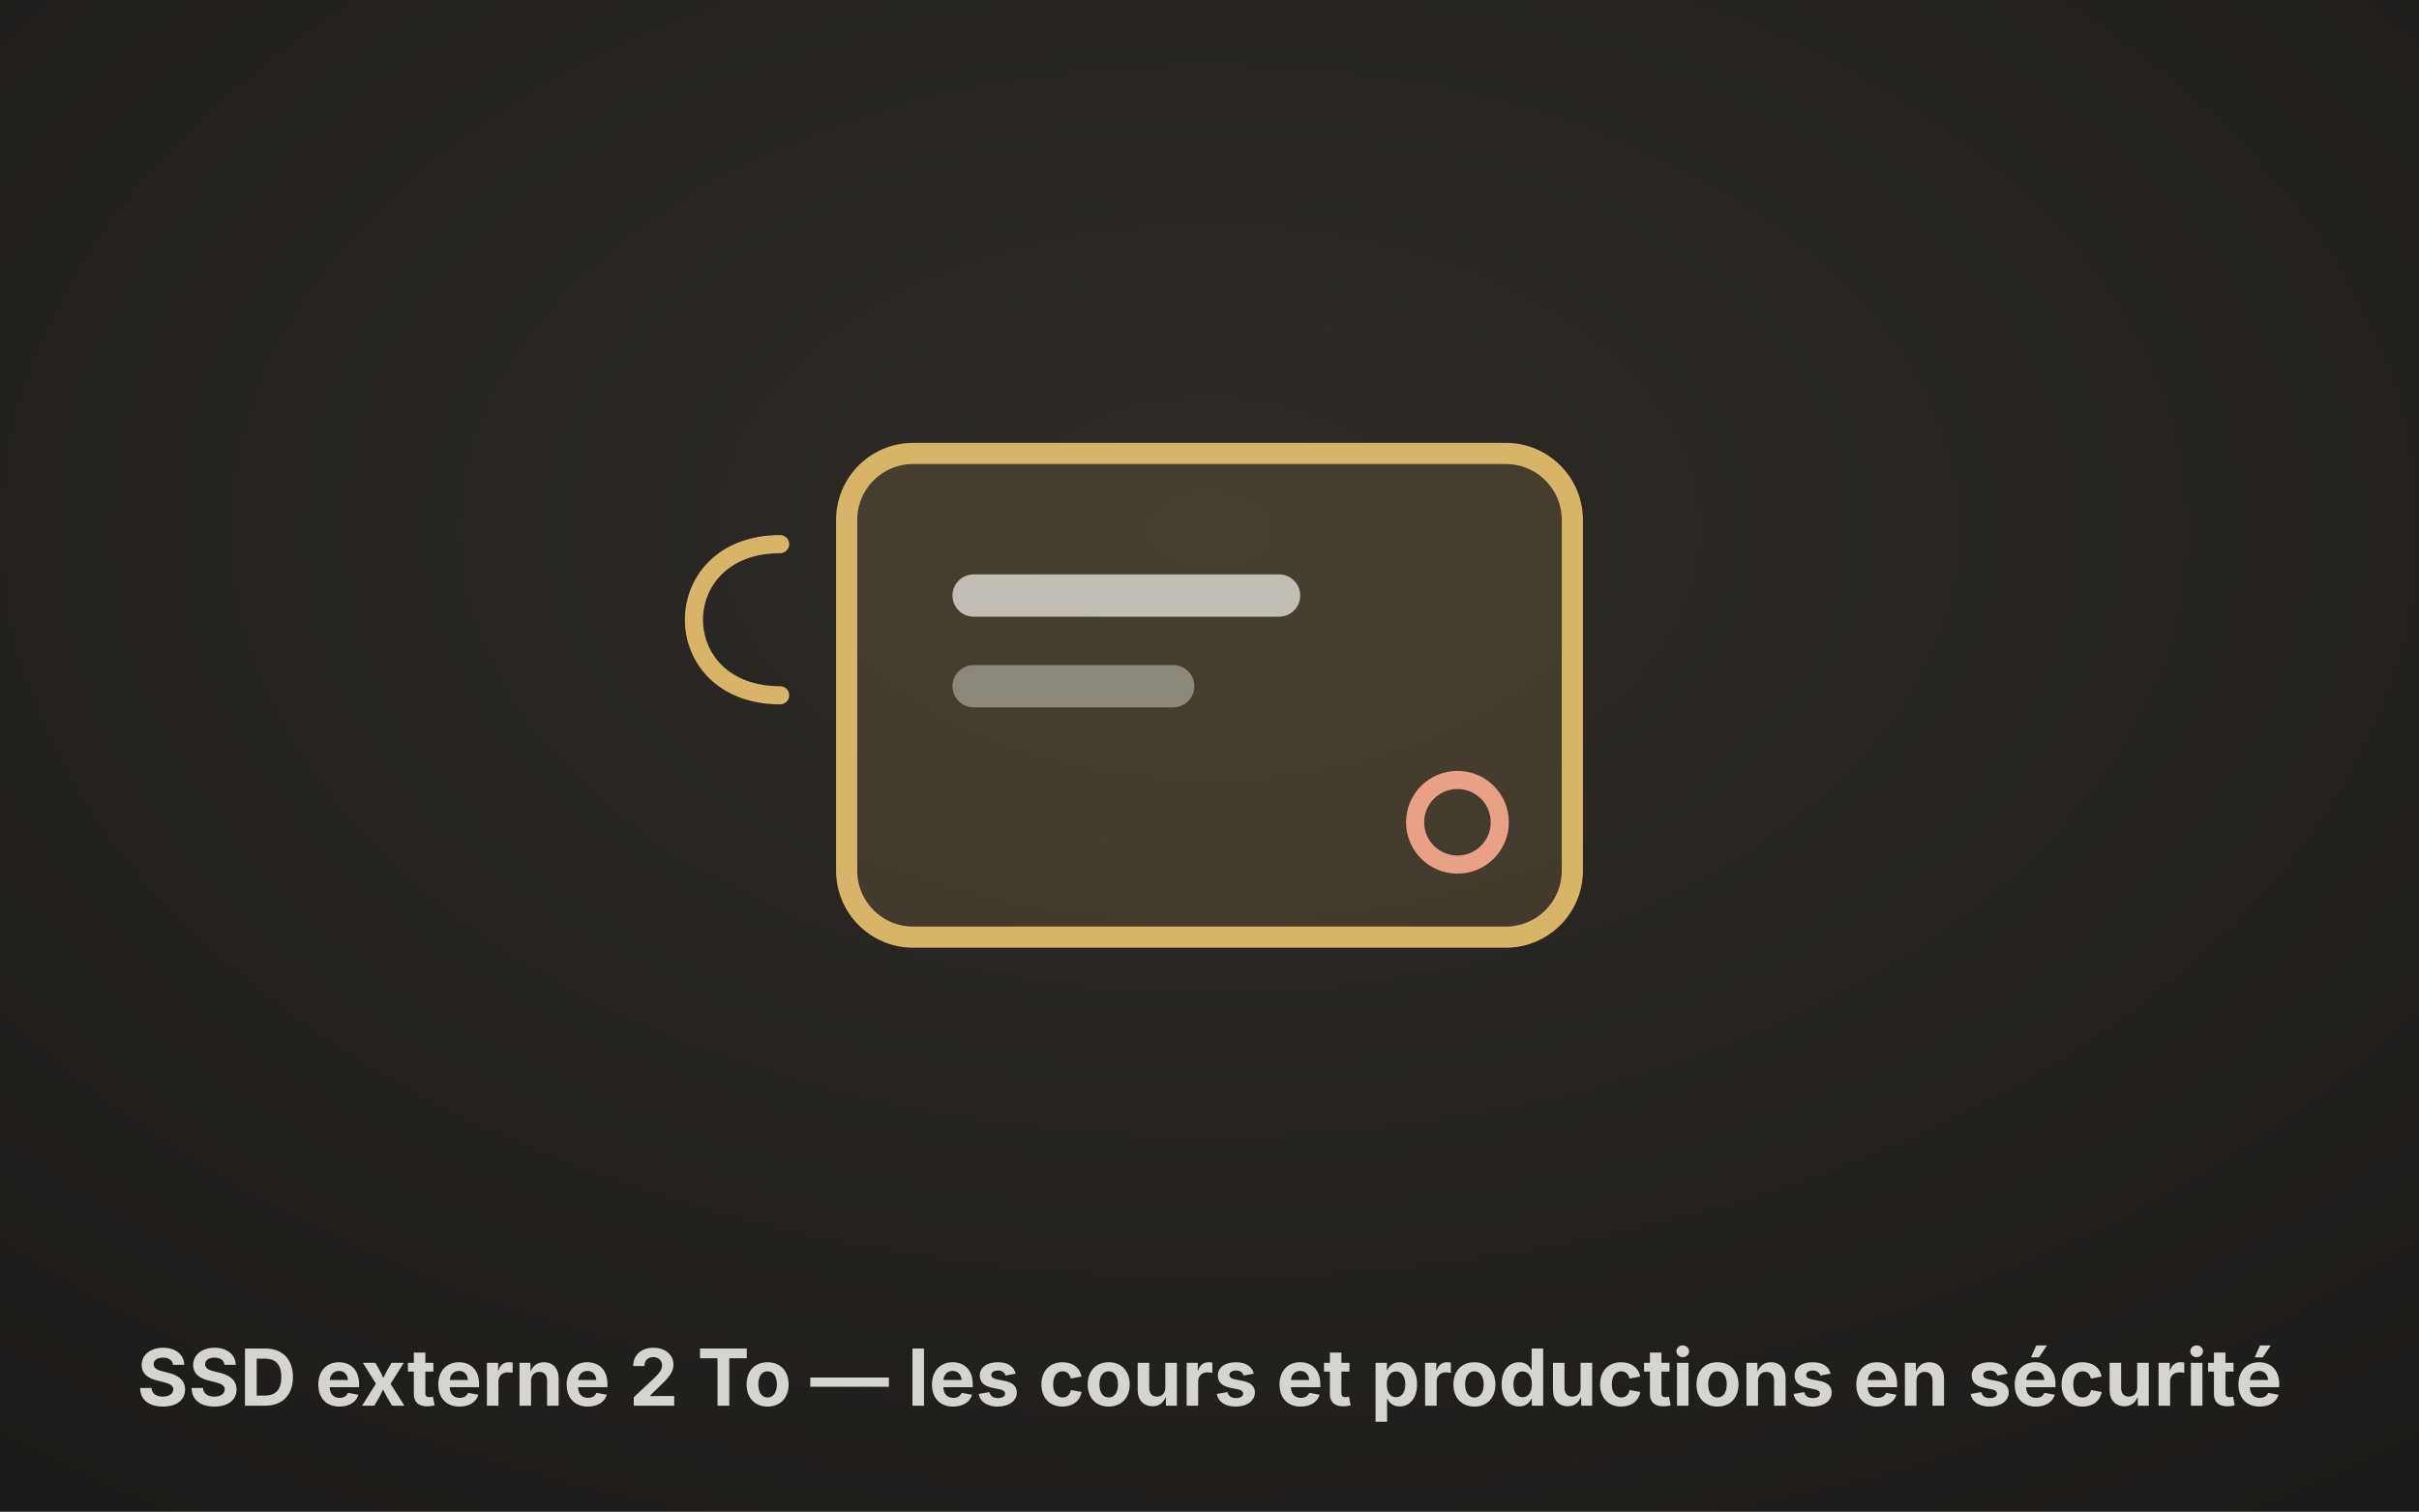
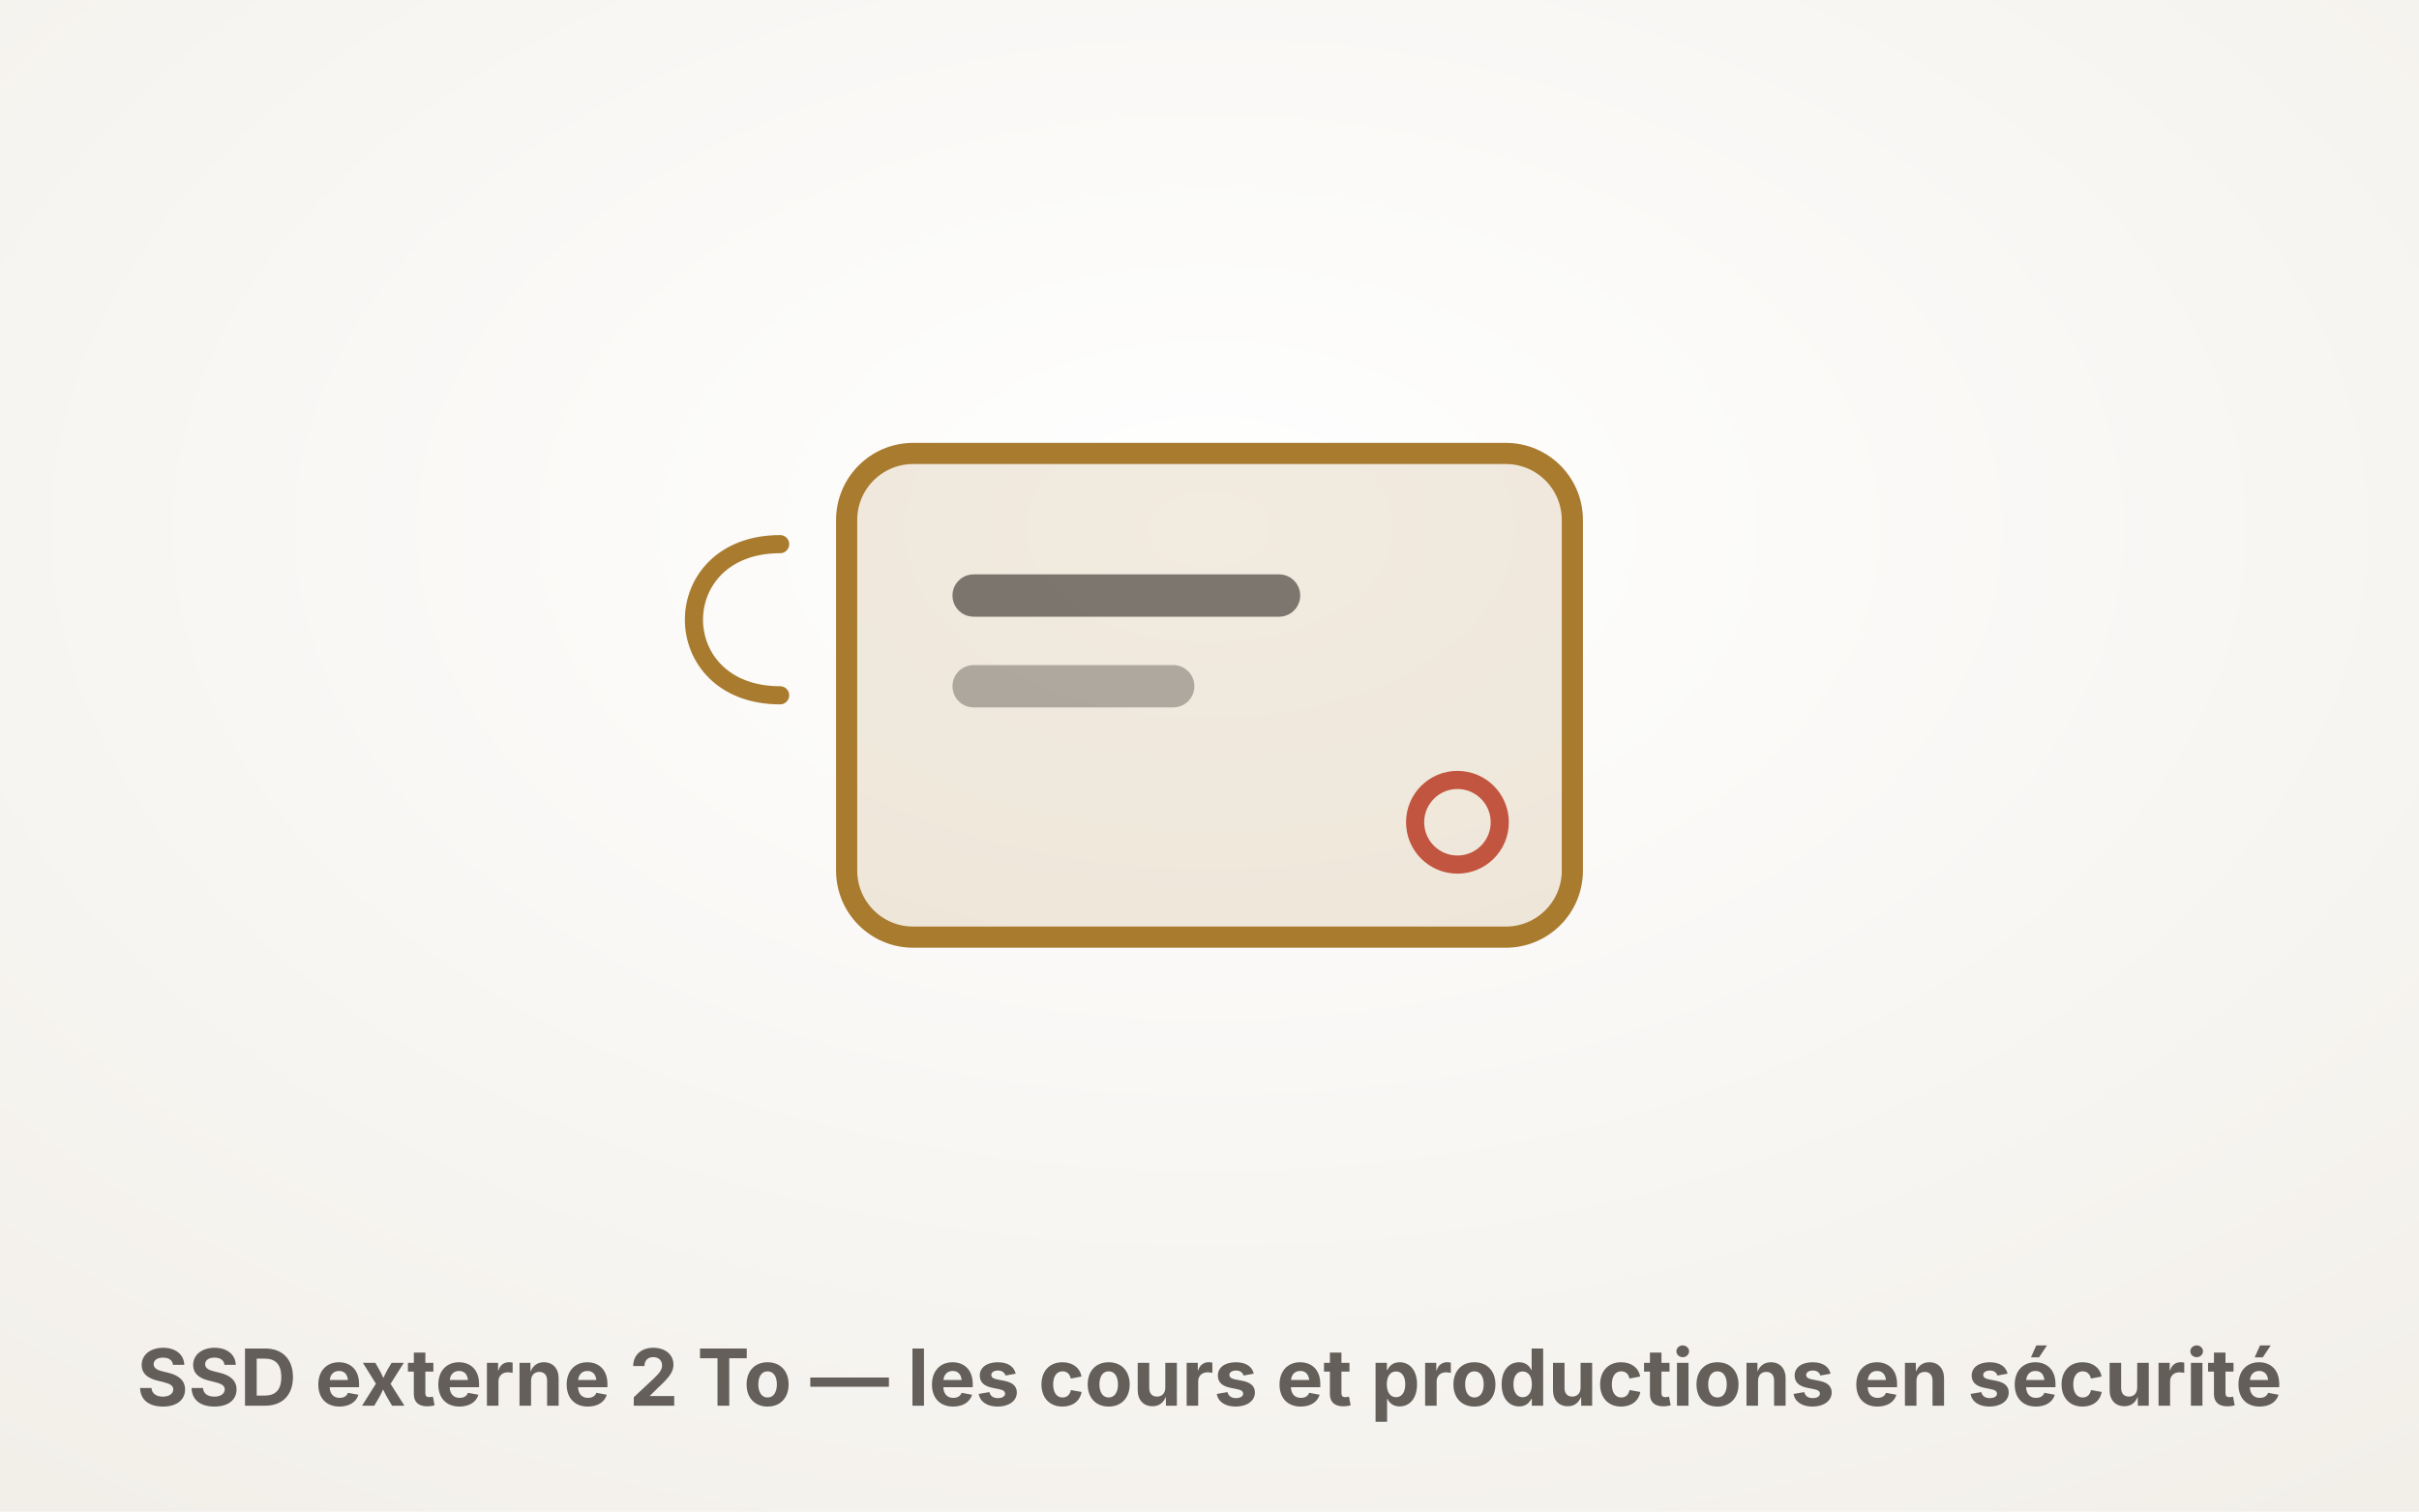
<svg xmlns="http://www.w3.org/2000/svg" viewBox="0 0 800 500">
-   <rect width="800" height="500" fill="#1d1b19" />
+   <rect width="800" height="500" fill="#f2efe9" />
  <rect width="800" height="500" fill="url(#g)" />
  <defs>
    <radialGradient id="g" cx="50%" cy="35%" r="80%">
-       <stop offset="0%" stop-color="#2e2b27" />
-       <stop offset="100%" stop-color="#1d1b19" />
+       <stop offset="0%" stop-color="#ffffff" />
+       <stop offset="100%" stop-color="#f2efe9" />
    </radialGradient>
  </defs>
  <g>
-     <rect x="280" y="150" width="240" height="160" rx="22" fill="#d8b468" fill-opacity="0.15" stroke="#d8b468" stroke-width="7" />
-     <rect x="315" y="190" width="115" height="14" rx="7" fill="#f5f4ee" opacity="0.7" />
-     <rect x="315" y="220" width="80" height="14" rx="7" fill="#f5f4ee" opacity="0.4" />
-     <circle cx="482" cy="272" r="14" fill="none" stroke="#e8a184" stroke-width="6" />
-     <path d="M 258 230 C 220 230 220 180 258 180" stroke="#d8b468" stroke-width="6" fill="none" stroke-linecap="round" />
+     <rect x="280" y="150" width="240" height="160" rx="22" fill="#a97b2f" fill-opacity="0.15" stroke="#a97b2f" stroke-width="7" />
+     <rect x="315" y="190" width="115" height="14" rx="7" fill="#4a453e" opacity="0.7" />
+     <rect x="315" y="220" width="80" height="14" rx="7" fill="#4a453e" opacity="0.4" />
+     <circle cx="482" cy="272" r="14" fill="none" stroke="#c2553f" stroke-width="6" />
+     <path d="M 258 230 C 220 230 220 180 258 180" stroke="#a97b2f" stroke-width="6" fill="none" stroke-linecap="round" />
  </g>
-   <g fill="#f5f4ee" font-family="Inter,system-ui" text-anchor="middle">
+   <g fill="#4a453e" font-family="Inter,system-ui" text-anchor="middle">
    <text x="400" y="465" font-size="26" font-weight="700" opacity="0.85">SSD externe 2 To — les cours et productions en sécurité</text>
  </g>
</svg>
